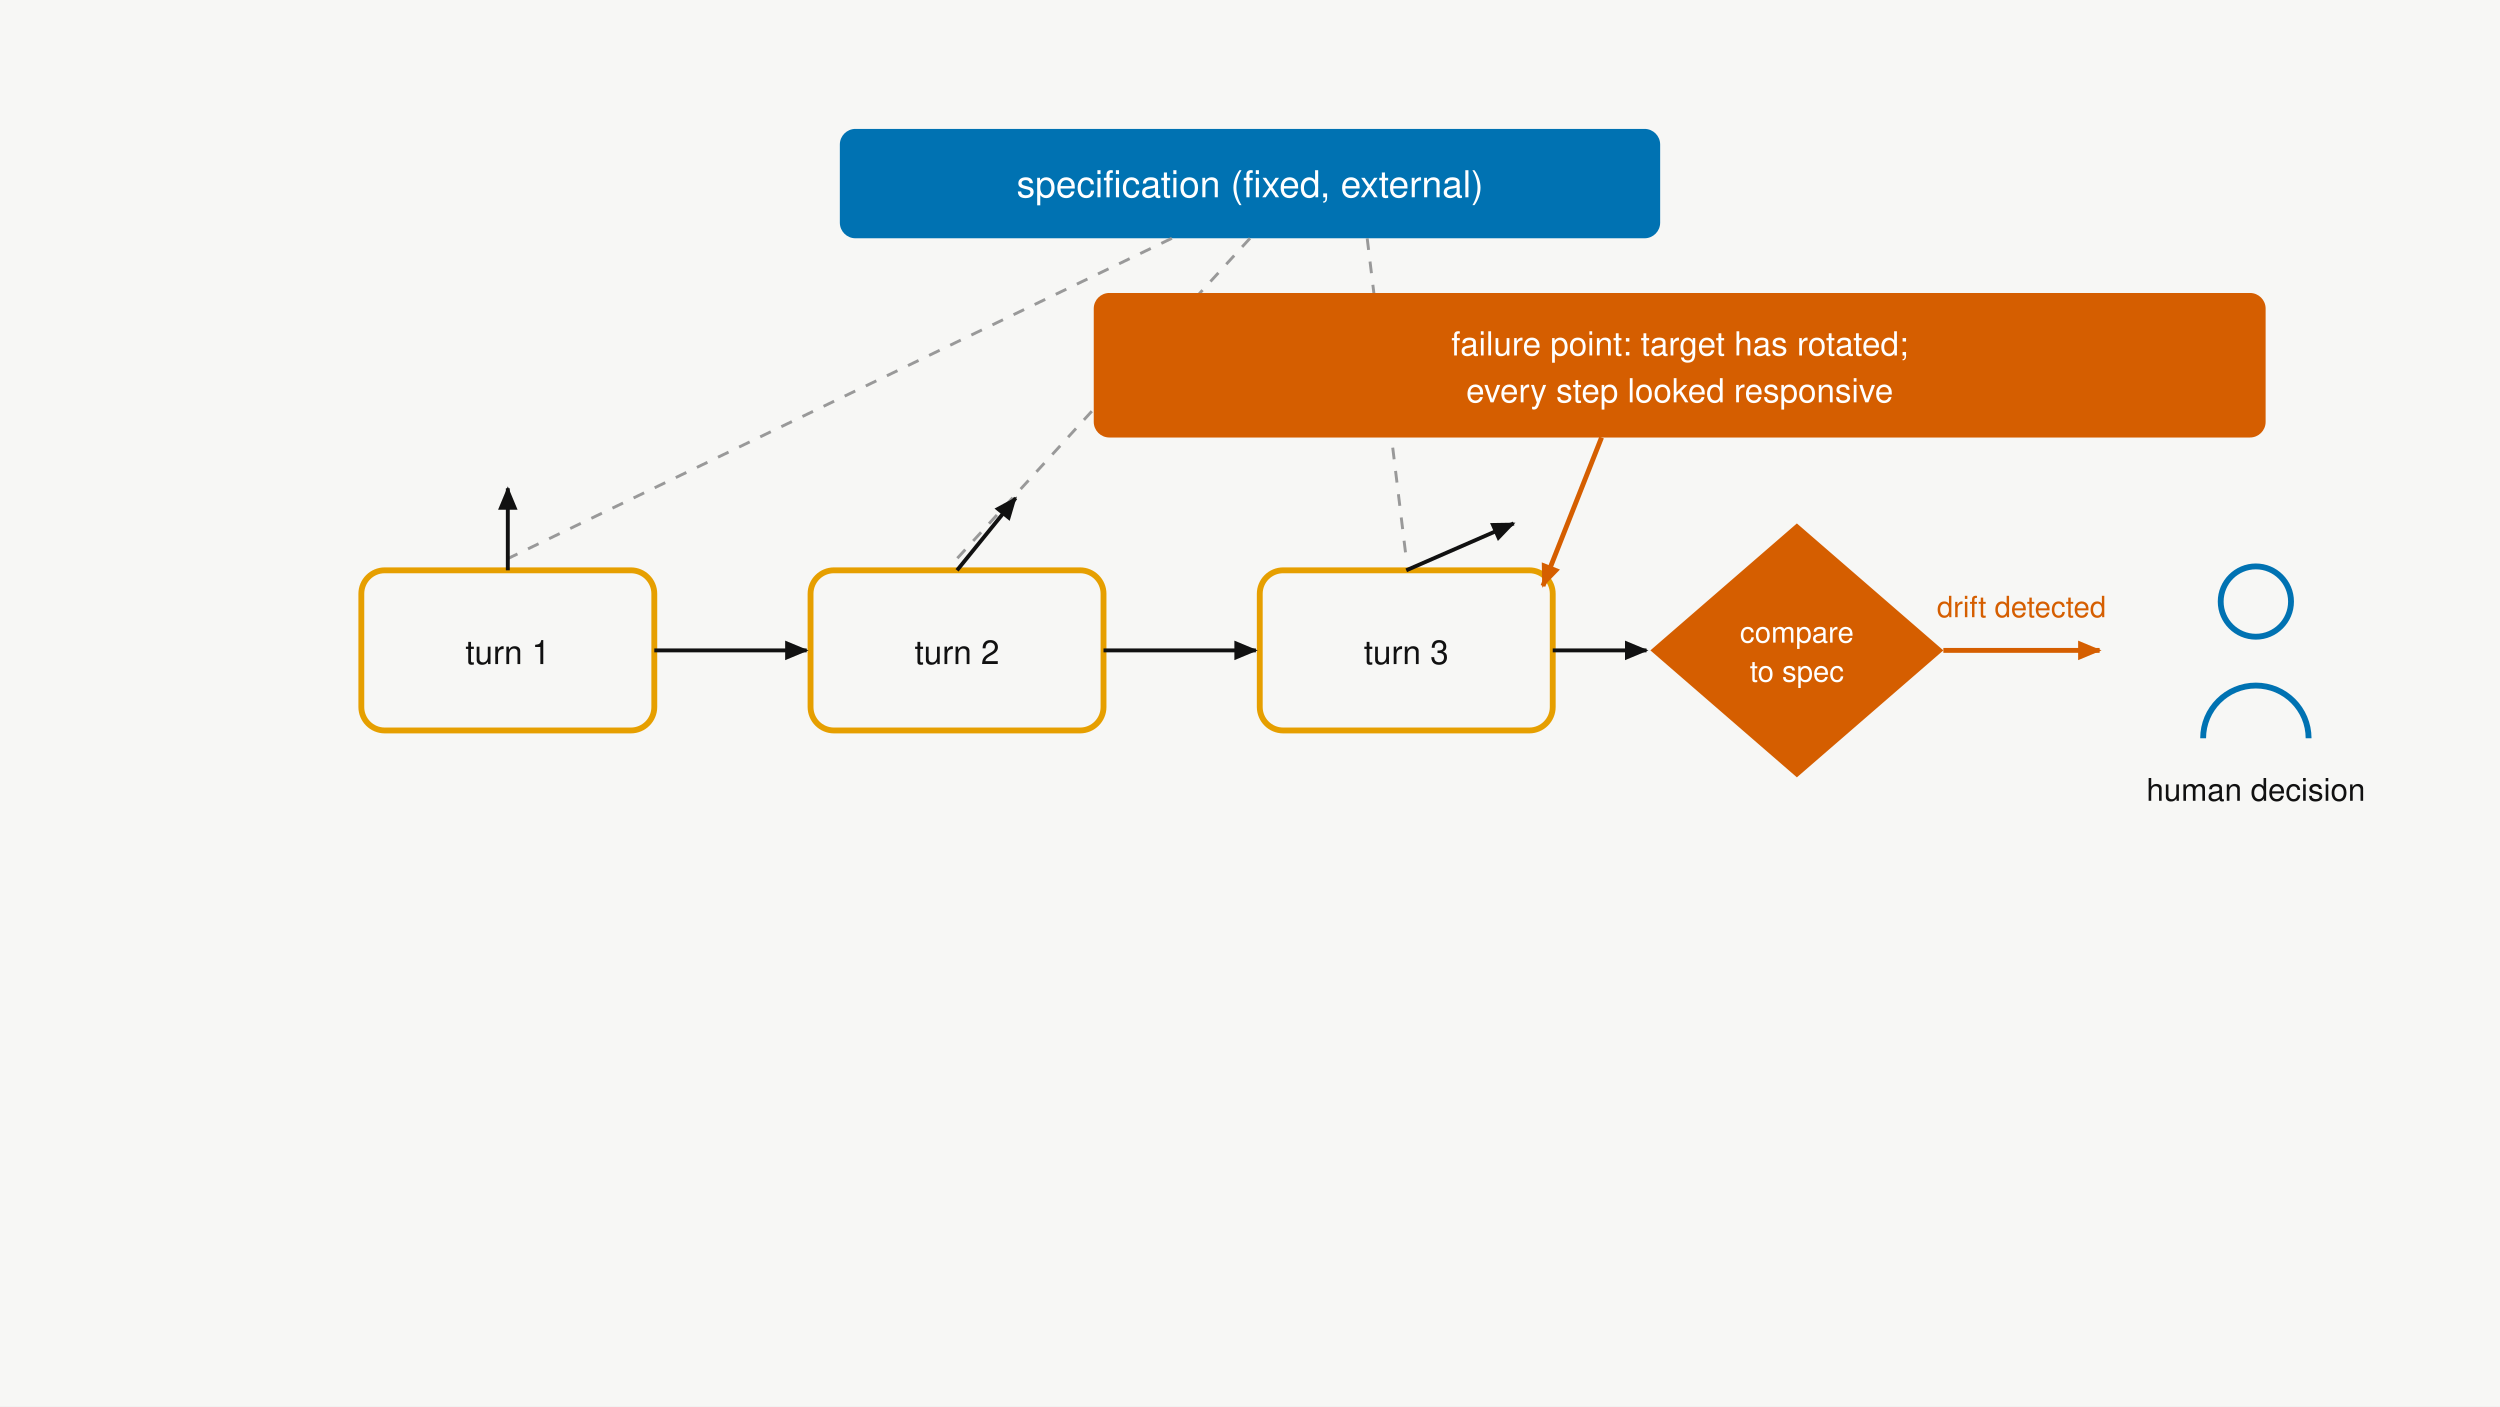
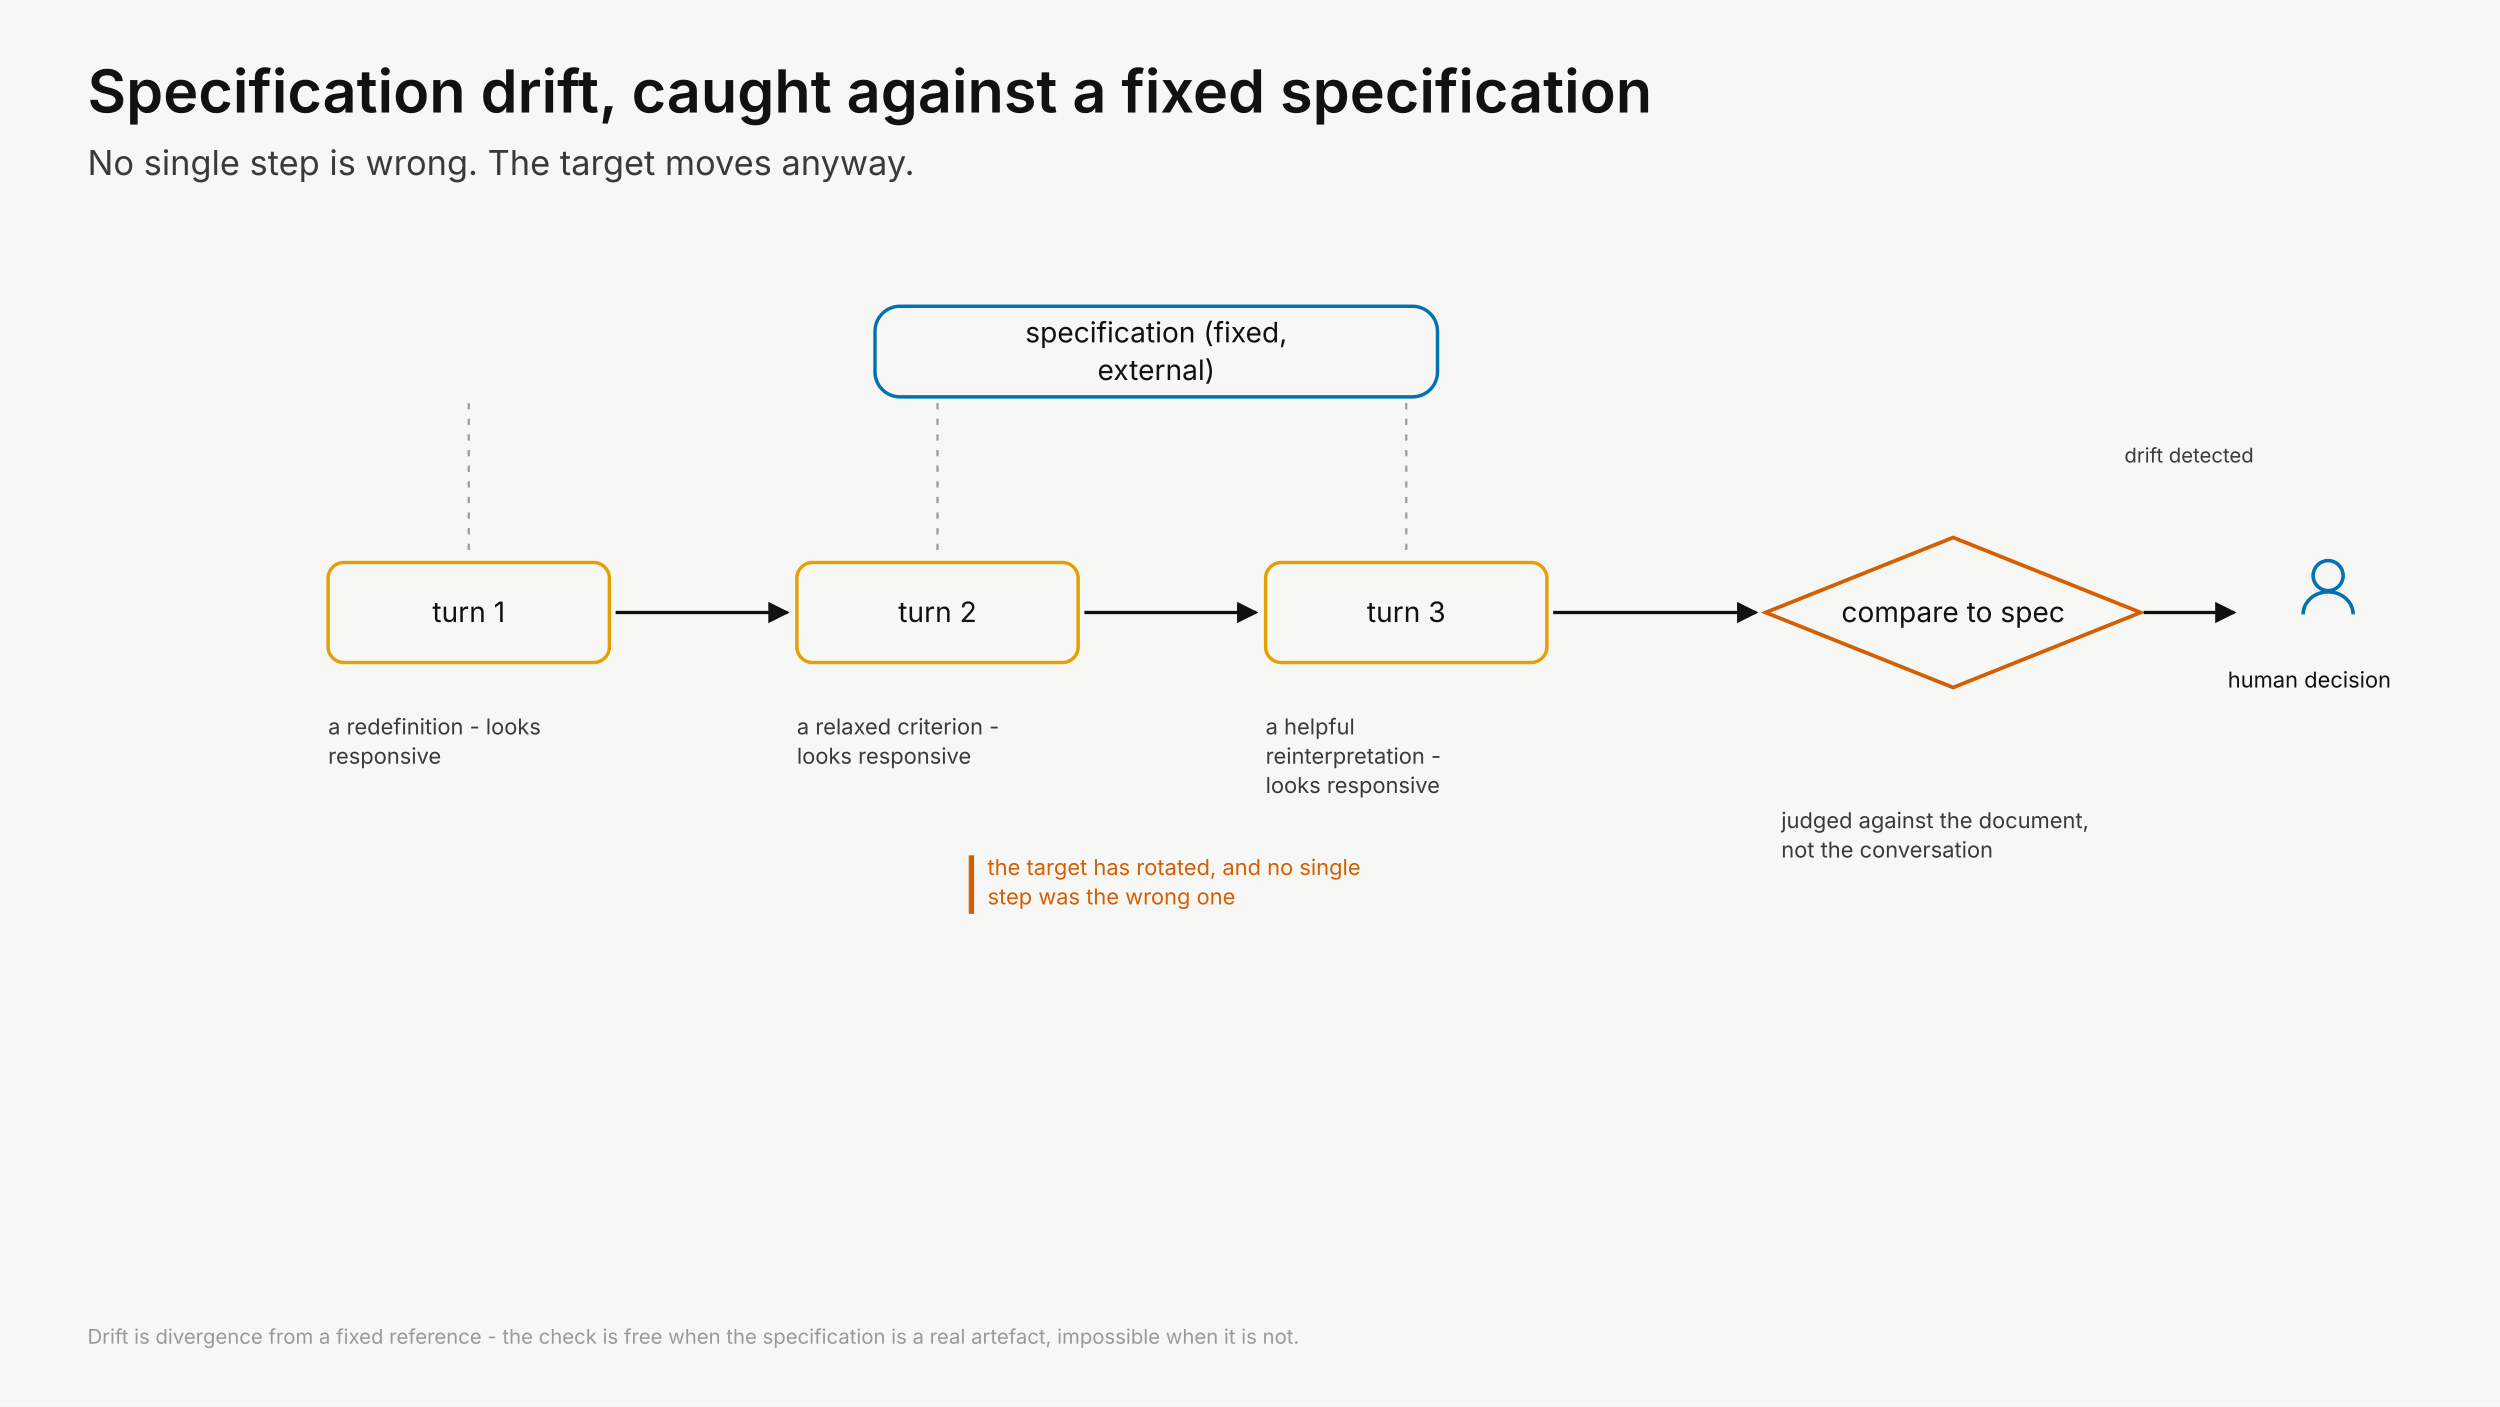
- <svg xmlns="http://www.w3.org/2000/svg" width="1280" height="720" viewBox="0 0 1280 720" font-family="Helvetica, Arial, sans-serif">
+ <svg xmlns="http://www.w3.org/2000/svg" width="1600" height="900" viewBox="0 0 1600 900" role="img">
  <defs>
-     <marker id="ah" markerWidth="12" markerHeight="10" refX="11" refY="5" orient="auto" markerUnits="userSpaceOnUse">
-       <path d="M0,0 L12,5 L0,10 Z" fill="#111111" />
-     </marker>
-     <marker id="ahR" markerWidth="12" markerHeight="10" refX="11" refY="5" orient="auto" markerUnits="userSpaceOnUse">
-       <path d="M0,0 L12,5 L0,10 Z" fill="#D55E00" />
+     <marker id="ah133" viewBox="0 0 10 10" refX="9" refY="5" markerWidth="6.5" markerHeight="6.5" orient="auto-start-reverse">
+       <path d="M0,0 L10,5 L0,10 z" fill="#111111" />
    </marker>
  </defs>
-   <rect width="1280" height="720" fill="#F7F7F5" />
-   <rect x="430" y="66" width="420" height="56" rx="8" fill="#0072B2" />
-   <text x="640" y="101" font-size="19" fill="#FFFFFF" text-anchor="middle">specification (fixed, external)</text>
-   <line x1="600" y1="122" x2="260" y2="286" stroke="#999999" stroke-width="1.5" stroke-dasharray="6 6" />
-   <line x1="640" y1="122" x2="490" y2="286" stroke="#999999" stroke-width="1.5" stroke-dasharray="6 6" />
-   <line x1="700" y1="122" x2="720" y2="286" stroke="#999999" stroke-width="1.5" stroke-dasharray="6 6" />
-   <rect x="185" y="292" width="150" height="82" rx="12" fill="none" stroke="#E69F00" stroke-width="3" />
-   <text x="260" y="340" font-size="17" fill="#111111" text-anchor="middle">turn 1</text>
-   <line x1="260" y1="292" x2="260" y2="250" stroke="#111111" stroke-width="2" marker-end="url(#ah)" />
-   <rect x="415" y="292" width="150" height="82" rx="12" fill="none" stroke="#E69F00" stroke-width="3" />
-   <text x="490" y="340" font-size="17" fill="#111111" text-anchor="middle">turn 2</text>
-   <line x1="490" y1="292" x2="520" y2="255" stroke="#111111" stroke-width="2" marker-end="url(#ah)" />
-   <rect x="645" y="292" width="150" height="82" rx="12" fill="none" stroke="#E69F00" stroke-width="3" />
-   <text x="720" y="340" font-size="17" fill="#111111" text-anchor="middle">turn 3</text>
-   <line x1="720" y1="292" x2="775" y2="268" stroke="#111111" stroke-width="2" marker-end="url(#ah)" />
-   <line x1="335" y1="333" x2="413" y2="333" stroke="#111111" stroke-width="2" marker-end="url(#ah)" />
-   <line x1="565" y1="333" x2="643" y2="333" stroke="#111111" stroke-width="2" marker-end="url(#ah)" />
-   <line x1="795" y1="333" x2="843" y2="333" stroke="#111111" stroke-width="2" marker-end="url(#ah)" />
-   <polygon points="920,268 995,333 920,398 845,333" fill="#D55E00" />
-   <text x="920" y="329" font-size="15" fill="#FFFFFF" text-anchor="middle">compare</text>
-   <text x="920" y="349" font-size="15" fill="#FFFFFF" text-anchor="middle">to spec</text>
-   <line x1="995" y1="333" x2="1075" y2="333" stroke="#D55E00" stroke-width="2.5" marker-end="url(#ahR)" />
-   <text x="1035" y="316" font-size="15" fill="#D55E00" text-anchor="middle">drift detected</text>
-   <circle cx="1155" cy="308" r="18" fill="none" stroke="#0072B2" stroke-width="3" />
-   <path d="M1128,378 a27,27 0 0 1 54,0" fill="none" stroke="#0072B2" stroke-width="3" />
-   <text x="1155" y="410" font-size="16" fill="#111111" text-anchor="middle">human decision</text>
-   <rect x="560" y="150" width="600" height="74" rx="8" fill="#D55E00" />
-   <text x="860" y="182" font-size="17" fill="#FFFFFF" text-anchor="middle">failure point: target has rotated;</text>
-   <text x="860" y="206" font-size="17" fill="#FFFFFF" text-anchor="middle">every step looked responsive</text>
-   <line x1="820" y1="224" x2="790" y2="300" stroke="#D55E00" stroke-width="2.5" marker-end="url(#ahR)" />
+   <rect width="1600" height="900" fill="#F7F7F5" />
+   <text x="56.0" y="72.0" font-family="Inter, 'Helvetica Neue', Helvetica, Arial, sans-serif" font-size="38" fill="#111111" font-weight="600" text-anchor="start">Specification drift, caught against a fixed specification</text>
+   <text x="56.0" y="112.0" font-family="Inter, 'Helvetica Neue', Helvetica, Arial, sans-serif" font-size="22" fill="#3A3A3A" font-weight="400" text-anchor="start">No single step is wrong. The target moves anyway.</text>
+   <rect x="560.0" y="196.0" width="360.0" height="58.0" rx="16" fill="none" stroke="#0072B2" stroke-width="2.2" />
+   <text x="740.0" y="219.1" font-family="Inter, 'Helvetica Neue', Helvetica, Arial, sans-serif" font-size="18" fill="#111111" font-weight="400" text-anchor="middle">specification (fixed,</text>
+   <text x="740.0" y="243.2" font-family="Inter, 'Helvetica Neue', Helvetica, Arial, sans-serif" font-size="18" fill="#111111" font-weight="400" text-anchor="middle">external)</text>
+   <rect x="210.0" y="360.0" width="180.0" height="64.0" rx="10" fill="none" stroke="#E69F00" stroke-width="2.2" />
+   <text x="300.0" y="398.1" font-family="Inter, 'Helvetica Neue', Helvetica, Arial, sans-serif" font-size="18" fill="#111111" font-weight="400" text-anchor="middle">turn 1</text>
+   <line x1="300.0" y1="258.0" x2="300.0" y2="354.0" stroke="#999999" stroke-width="1.4" stroke-dasharray="4 6" />
+   <text x="210.0" y="470.0" font-family="Inter, 'Helvetica Neue', Helvetica, Arial, sans-serif" font-size="14" fill="#3A3A3A" font-weight="400" text-anchor="start">a redefinition - looks</text>
+   <text x="210.0" y="488.8" font-family="Inter, 'Helvetica Neue', Helvetica, Arial, sans-serif" font-size="14" fill="#3A3A3A" font-weight="400" text-anchor="start">responsive</text>
+   <rect x="510.0" y="360.0" width="180.0" height="64.0" rx="10" fill="none" stroke="#E69F00" stroke-width="2.2" />
+   <text x="600.0" y="398.1" font-family="Inter, 'Helvetica Neue', Helvetica, Arial, sans-serif" font-size="18" fill="#111111" font-weight="400" text-anchor="middle">turn 2</text>
+   <line x1="600.0" y1="258.0" x2="600.0" y2="354.0" stroke="#999999" stroke-width="1.4" stroke-dasharray="4 6" />
+   <text x="510.0" y="470.0" font-family="Inter, 'Helvetica Neue', Helvetica, Arial, sans-serif" font-size="14" fill="#3A3A3A" font-weight="400" text-anchor="start">a relaxed criterion -</text>
+   <text x="510.0" y="488.8" font-family="Inter, 'Helvetica Neue', Helvetica, Arial, sans-serif" font-size="14" fill="#3A3A3A" font-weight="400" text-anchor="start">looks responsive</text>
+   <line x1="394.0" y1="392.0" x2="504.0" y2="392.0" stroke="#111111" stroke-width="2.1" marker-end="url(#ah133)" />
+   <rect x="810.0" y="360.0" width="180.0" height="64.0" rx="10" fill="none" stroke="#E69F00" stroke-width="2.2" />
+   <text x="900.0" y="398.1" font-family="Inter, 'Helvetica Neue', Helvetica, Arial, sans-serif" font-size="18" fill="#111111" font-weight="400" text-anchor="middle">turn 3</text>
+   <line x1="900.0" y1="258.0" x2="900.0" y2="354.0" stroke="#999999" stroke-width="1.4" stroke-dasharray="4 6" />
+   <text x="810.0" y="470.0" font-family="Inter, 'Helvetica Neue', Helvetica, Arial, sans-serif" font-size="14" fill="#3A3A3A" font-weight="400" text-anchor="start">a helpful</text>
+   <text x="810.0" y="488.8" font-family="Inter, 'Helvetica Neue', Helvetica, Arial, sans-serif" font-size="14" fill="#3A3A3A" font-weight="400" text-anchor="start">reinterpretation -</text>
+   <text x="810.0" y="507.5" font-family="Inter, 'Helvetica Neue', Helvetica, Arial, sans-serif" font-size="14" fill="#3A3A3A" font-weight="400" text-anchor="start">looks responsive</text>
+   <line x1="694.0" y1="392.0" x2="804.0" y2="392.0" stroke="#111111" stroke-width="2.1" marker-end="url(#ah133)" />
+   <rect x="620.0" y="547.4" width="3.4" height="37.5" fill="#D55E00" />
+   <text x="632.0" y="560.0" font-family="Inter, 'Helvetica Neue', Helvetica, Arial, sans-serif" font-size="14" fill="#D55E00" font-weight="400" text-anchor="start">the target has rotated, and no single</text>
+   <text x="632.0" y="578.8" font-family="Inter, 'Helvetica Neue', Helvetica, Arial, sans-serif" font-size="14" fill="#D55E00" font-weight="400" text-anchor="start">step was the wrong one</text>
+   <polygon points="1250,344.0 1370.0,392 1250,440.0 1130.0,392" fill="none" stroke="#D55E00" stroke-width="2.4" />
+   <text x="1250.0" y="398.1" font-family="Inter, 'Helvetica Neue', Helvetica, Arial, sans-serif" font-size="18" fill="#111111" font-weight="400" text-anchor="middle">compare to spec</text>
+   <line x1="994.0" y1="392.0" x2="1124.0" y2="392.0" stroke="#111111" stroke-width="2.1" marker-end="url(#ah133)" />
+   <text x="1140.0" y="530.0" font-family="Inter, 'Helvetica Neue', Helvetica, Arial, sans-serif" font-size="14" fill="#3A3A3A" font-weight="400" text-anchor="start">judged against the document,</text>
+   <text x="1140.0" y="548.8" font-family="Inter, 'Helvetica Neue', Helvetica, Arial, sans-serif" font-size="14" fill="#3A3A3A" font-weight="400" text-anchor="start">not the conversation</text>
+   <line x1="1372.0" y1="392.0" x2="1430.0" y2="392.0" stroke="#111111" stroke-width="2.1" marker-end="url(#ah133)" />
+   <circle cx="1490" cy="368.4" r="9.6" fill="none" stroke="#0072B2" stroke-width="2.3" />
+   <path d="M1474,393.2 a16,14.4 0 0 1 32,0" fill="none" stroke="#0072B2" stroke-width="2.3" />
+   <text x="1478.0" y="440.0" font-family="Inter, 'Helvetica Neue', Helvetica, Arial, sans-serif" font-size="14" fill="#111111" font-weight="400" text-anchor="middle">human decision</text>
+   <text x="1401.0" y="296.0" font-family="Inter, 'Helvetica Neue', Helvetica, Arial, sans-serif" font-size="13" fill="#3A3A3A" font-weight="400" text-anchor="middle">drift detected</text>
+   <text x="56.0" y="860.0" font-family="Inter, 'Helvetica Neue', Helvetica, Arial, sans-serif" font-size="13" fill="#999999" font-weight="400" text-anchor="start">Drift is divergence from a fixed reference - the check is free when the specification is a real artefact, impossible when it is not.</text>
</svg>
